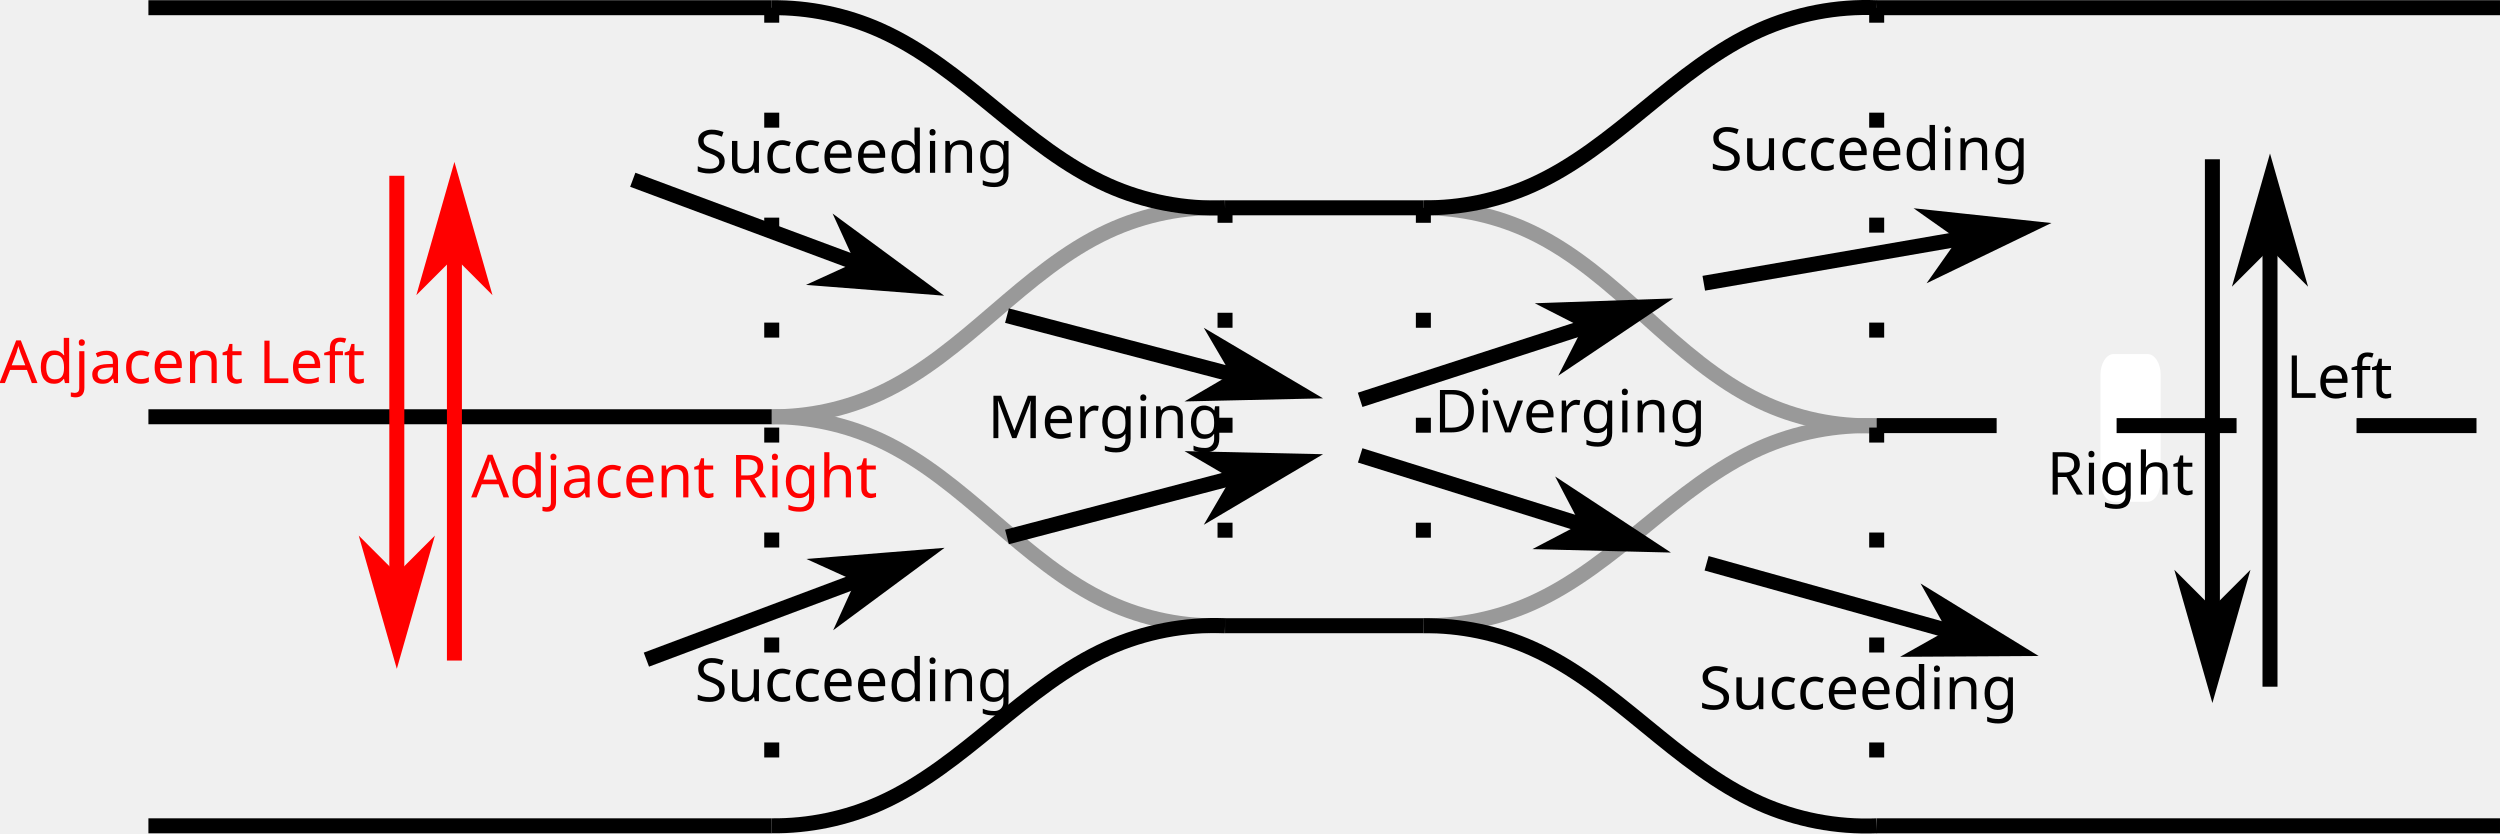
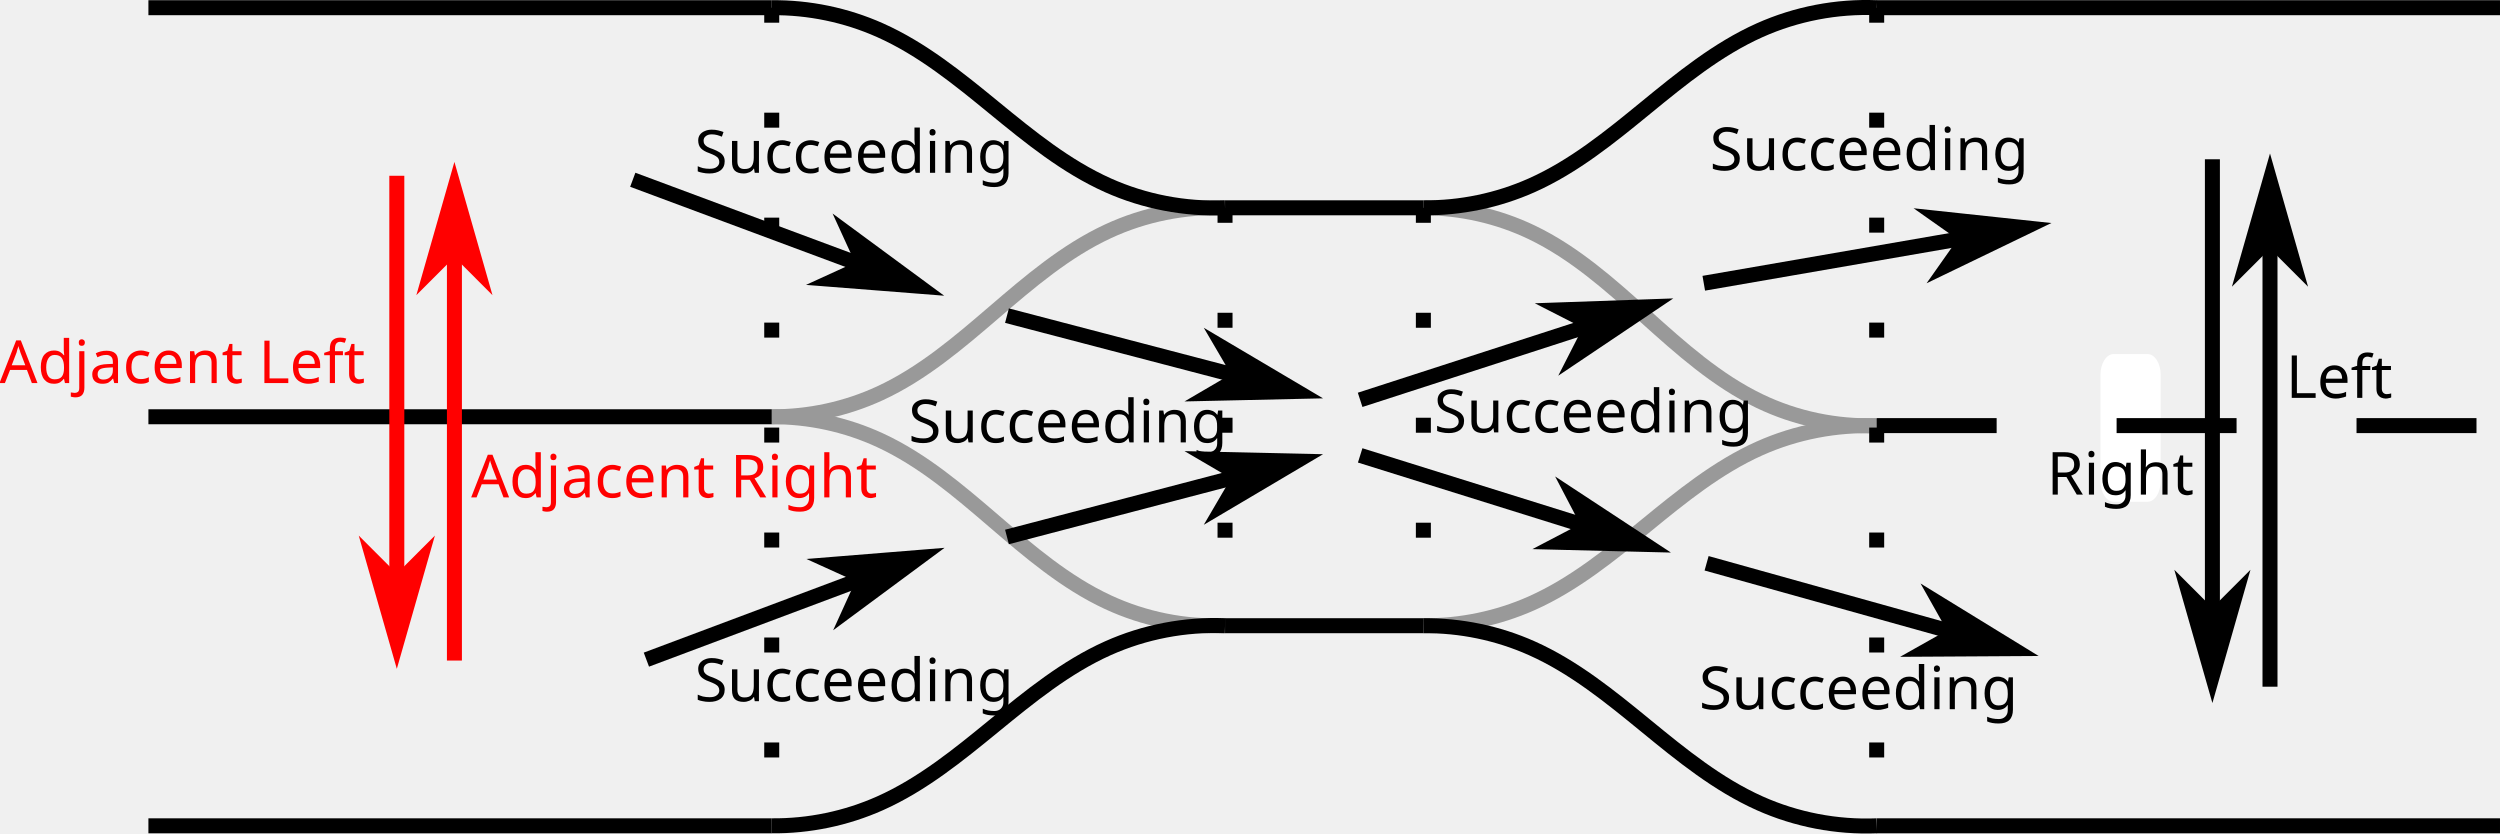
<svg xmlns="http://www.w3.org/2000/svg" width="590.738" height="196.958" viewBox="0 0 166.719 55.586" version="1.1" id="svg9418">
  <defs id="defs9412">
    <marker style="overflow:visible" id="marker4464" refX="0" refY="0" orient="auto">
      <path transform="matrix(-0.4,0,0,-0.4,-4,0)" style="fill:#000000;fill-opacity:1;fill-rule:evenodd;stroke:#000000;stroke-width:1pt;stroke-opacity:1" d="M 0,0 5,-5 -12.5,0 5,5 Z" id="path4466" />
    </marker>
    <marker style="overflow:visible" id="marker21918" refX="0" refY="0" orient="auto">
      <path transform="matrix(-0.4,0,0,-0.4,-4,0)" style="fill:#000000;fill-opacity:1;fill-rule:evenodd;stroke:#000000;stroke-width:1pt;stroke-opacity:1" d="M 0,0 5,-5 -12.5,0 5,5 Z" id="path21916" />
    </marker>
    <marker orient="auto" refY="0" refX="0" id="marker21134" style="overflow:visible">
      <path id="path21132" d="M 0,0 5,-5 -12.5,0 5,5 Z" style="fill:#000000;fill-opacity:1;fill-rule:evenodd;stroke:#000000;stroke-width:1pt;stroke-opacity:1" transform="matrix(-0.4,0,0,-0.4,-4,0)" />
    </marker>
    <marker style="overflow:visible" id="marker20780" refX="0" refY="0" orient="auto">
      <path transform="matrix(-0.4,0,0,-0.4,-4,0)" style="fill:#000000;fill-opacity:1;fill-rule:evenodd;stroke:#000000;stroke-width:1pt;stroke-opacity:1" d="M 0,0 5,-5 -12.5,0 5,5 Z" id="path20778" />
    </marker>
    <marker orient="auto" refY="0" refX="0" id="marker19978" style="overflow:visible">
      <path id="path19976" d="M 0,0 5,-5 -12.5,0 5,5 Z" style="fill:#000000;fill-opacity:1;fill-rule:evenodd;stroke:#000000;stroke-width:1pt;stroke-opacity:1" transform="matrix(-0.4,0,0,-0.4,-4,0)" />
    </marker>
    <marker style="overflow:visible" id="marker19578" refX="0" refY="0" orient="auto">
      <path transform="matrix(-0.4,0,0,-0.4,-4,0)" style="fill:#000000;fill-opacity:1;fill-rule:evenodd;stroke:#000000;stroke-width:1pt;stroke-opacity:1" d="M 0,0 5,-5 -12.5,0 5,5 Z" id="path19576" />
    </marker>
    <marker style="overflow:visible" id="marker19040" refX="0" refY="0" orient="auto">
      <path transform="matrix(-0.4,0,0,-0.4,-4,0)" style="fill:#000000;fill-opacity:1;fill-rule:evenodd;stroke:#000000;stroke-width:1pt;stroke-opacity:1" d="M 0,0 5,-5 -12.5,0 5,5 Z" id="path19038" />
    </marker>
    <marker orient="auto" refY="0" refX="0" id="marker18960" style="overflow:visible">
      <path id="path18958" d="M 0,0 5,-5 -12.5,0 5,5 Z" style="fill:#000000;fill-opacity:1;fill-rule:evenodd;stroke:#000000;stroke-width:1pt;stroke-opacity:1" transform="matrix(-0.4,0,0,-0.4,-4,0)" />
    </marker>
    <marker style="overflow:visible" id="marker18488" refX="0" refY="0" orient="auto">
      <path transform="matrix(-0.4,0,0,-0.4,-4,0)" style="fill:#000000;fill-opacity:1;fill-rule:evenodd;stroke:#000000;stroke-width:1pt;stroke-opacity:1" d="M 0,0 5,-5 -12.5,0 5,5 Z" id="path18486" />
    </marker>
    <marker orient="auto" refY="0" refX="0" id="marker18022" style="overflow:visible">
      <path id="path18020" d="M 0,0 5,-5 -12.5,0 5,5 Z" style="fill:#000000;fill-opacity:1;fill-rule:evenodd;stroke:#000000;stroke-width:1pt;stroke-opacity:1" transform="matrix(-0.4,0,0,-0.4,-4,0)" />
    </marker>
    <marker orient="auto" refY="0" refX="0" id="marker17548" style="overflow:visible">
      <path id="path17546" d="M 0,0 5,-5 -12.5,0 5,5 Z" style="fill:#000000;fill-opacity:1;fill-rule:evenodd;stroke:#000000;stroke-width:1pt;stroke-opacity:1" transform="matrix(-0.4,0,0,-0.4,-4,0)" />
    </marker>
    <marker style="overflow:visible" id="marker17000" refX="0" refY="0" orient="auto">
      <path transform="matrix(-0.4,0,0,-0.4,-4,0)" style="fill:#000000;fill-opacity:1;fill-rule:evenodd;stroke:#000000;stroke-width:1pt;stroke-opacity:1" d="M 0,0 5,-5 -12.5,0 5,5 Z" id="path16998" />
    </marker>
    <marker style="overflow:visible" id="marker14608" refX="0" refY="0" orient="auto">
      <path transform="matrix(-0.4,0,0,-0.4,-4,0)" style="fill:#000000;fill-opacity:1;fill-rule:evenodd;stroke:#000000;stroke-width:1pt;stroke-opacity:1" d="M 0,0 5,-5 -12.5,0 5,5 Z" id="path14606" />
    </marker>
    <marker orient="auto" refY="0" refX="0" id="marker14216" style="overflow:visible">
      <path id="path14214" d="M 0,0 5,-5 -12.5,0 5,5 Z" style="fill:#ff0000;fill-opacity:1;fill-rule:evenodd;stroke:#ff0000;stroke-width:1pt;stroke-opacity:1" transform="matrix(-0.4,0,0,-0.4,-4,0)" />
    </marker>
    <marker style="overflow:visible" id="marker13584" refX="0" refY="0" orient="auto">
      <path transform="matrix(-0.4,0,0,-0.4,-4,0)" style="fill:#ff0000;fill-opacity:1;fill-rule:evenodd;stroke:#ff0000;stroke-width:1pt;stroke-opacity:1" d="M 0,0 5,-5 -12.5,0 5,5 Z" id="path13582" />
    </marker>
    <marker style="overflow:visible" id="marker12856" refX="0" refY="0" orient="auto">
      <path transform="matrix(-0.4,0,0,-0.4,-4,0)" style="fill:#000000;fill-opacity:1;fill-rule:evenodd;stroke:#000000;stroke-width:1pt;stroke-opacity:1" d="M 0,0 5,-5 -12.5,0 5,5 Z" id="path12854" />
    </marker>
    <marker orient="auto" refY="0" refX="0" id="marker12362" style="overflow:visible">
      <path id="path12360" d="M 0,0 5,-5 -12.5,0 5,5 Z" style="fill:#000000;fill-opacity:1;fill-rule:evenodd;stroke:#000000;stroke-width:1pt;stroke-opacity:1" transform="matrix(-0.4,0,0,-0.4,-4,0)" />
    </marker>
    <marker orient="auto" refY="0" refX="0" id="marker10766" style="overflow:visible">
      <path id="path10764" d="M 0,0 5,-5 -12.5,0 5,5 Z" style="fill:#000000;fill-opacity:1;fill-rule:evenodd;stroke:#000000;stroke-width:1pt;stroke-opacity:1" transform="matrix(-0.2,0,0,-0.2,-1.2,0)" />
    </marker>
    <marker orient="auto" refY="0" refX="0" id="marker10690" style="overflow:visible">
      <path id="path10688" d="M 0,0 5,-5 -12.5,0 5,5 Z" style="fill:#000000;fill-opacity:1;fill-rule:evenodd;stroke:#000000;stroke-width:1pt;stroke-opacity:1" transform="matrix(-0.2,0,0,-0.2,-1.2,0)" />
    </marker>
    <marker orient="auto" refY="0" refX="0" id="marker10626" style="overflow:visible">
      <path id="path10624" d="M 0,0 5,-5 -12.5,0 5,5 Z" style="fill:#000000;fill-opacity:1;fill-rule:evenodd;stroke:#000000;stroke-width:1pt;stroke-opacity:1" transform="matrix(-0.4,0,0,-0.4,-4,0)" />
    </marker>
    <marker orient="auto" refY="0" refX="0" id="marker10574" style="overflow:visible">
      <path id="path10572" d="M 0,0 5,-5 -12.5,0 5,5 Z" style="fill:#000000;fill-opacity:1;fill-rule:evenodd;stroke:#000000;stroke-width:1pt;stroke-opacity:1" transform="matrix(-0.2,0,0,-0.2,-1.2,0)" />
    </marker>
    <marker orient="auto" refY="0" refX="0" id="marker10528" style="overflow:visible">
      <path id="path10526" d="M 0,0 5,-5 -12.5,0 5,5 Z" style="fill:#000000;fill-opacity:1;fill-rule:evenodd;stroke:#000000;stroke-width:1pt;stroke-opacity:1" transform="matrix(-0.4,0,0,-0.4,-4,0)" />
    </marker>
    <marker orient="auto" refY="0" refX="0" id="marker10470" style="overflow:visible">
      <path id="path10468" d="M 0,0 5,-5 -12.5,0 5,5 Z" style="fill:#000000;fill-opacity:1;fill-rule:evenodd;stroke:#000000;stroke-width:1pt;stroke-opacity:1" transform="matrix(-0.2,0,0,-0.2,-1.2,0)" />
    </marker>
    <marker orient="auto" refY="0" refX="0" id="Arrow1Mend" style="overflow:visible">
      <path id="path10137" d="M 0,0 5,-5 -12.5,0 5,5 Z" style="fill:#000000;fill-opacity:1;fill-rule:evenodd;stroke:#000000;stroke-width:1pt;stroke-opacity:1" transform="matrix(-0.4,0,0,-0.4,-4,0)" />
    </marker>
    <marker orient="auto" refY="0" refX="0" id="Arrow1Send" style="overflow:visible">
      <path id="path10143" d="M 0,0 5,-5 -12.5,0 5,5 Z" style="fill:#000000;fill-opacity:1;fill-rule:evenodd;stroke:#000000;stroke-width:1pt;stroke-opacity:1" transform="matrix(-0.2,0,0,-0.2,-1.2,0)" />
    </marker>
    <marker orient="auto" refY="0" refX="0" id="Arrow1Lstart" style="overflow:visible">
      <path id="path10128" d="M 0,0 5,-5 -12.5,0 5,5 Z" style="fill:#000000;fill-opacity:1;fill-rule:evenodd;stroke:#000000;stroke-width:1pt;stroke-opacity:1" transform="matrix(0.8,0,0,0.8,10,0)" />
    </marker>
  </defs>
  <g id="layer1" transform="translate(39.08477,-71.09493)">
    <path id="path10101" d="m 42.61,112.822 c -2.677,0.103 -5.377,-0.439 -7.807,-1.568 -2.828,-1.313 -5.232,-3.371 -7.598,-5.402 -2.365,-2.031 -4.771,-4.088 -7.601,-5.397 -2.255,-1.043 -4.741,-1.583 -7.225,-1.568" style="fill:none;fill-rule:evenodd;stroke:#999999;stroke-width:1;stroke-linecap:butt;stroke-linejoin:miter;stroke-miterlimit:4;stroke-dasharray:none;stroke-opacity:1" />
    <path style="fill:none;fill-rule:evenodd;stroke:#999999;stroke-width:1;stroke-linecap:butt;stroke-linejoin:miter;stroke-miterlimit:4;stroke-dasharray:none;stroke-opacity:1" d="m 42.61,84.953 c -2.677,-0.103 -5.377,0.439 -7.807,1.568 -2.828,1.313 -5.232,3.371 -7.598,5.402 -2.365,2.031 -4.771,4.088 -7.601,5.397 -2.255,1.043 -4.741,1.583 -7.225,1.568" id="path10105" />
    <path style="fill:none;fill-rule:evenodd;stroke:#999999;stroke-width:1;stroke-linecap:butt;stroke-linejoin:miter;stroke-miterlimit:4;stroke-dasharray:none;stroke-opacity:1" d="m 86.067,99.478 c -2.683,0.095 -5.387,-0.471 -7.807,-1.634 -2.851,-1.37 -5.246,-3.515 -7.598,-5.63 -2.352,-2.115 -4.748,-4.259 -7.601,-5.626 -2.246,-1.076 -4.735,-1.639 -7.225,-1.634" id="path10109" />
    <path id="path10113" d="m 86.067,99.498 c -2.671,-0.11 -5.366,0.408 -7.807,1.499 -2.805,1.254 -5.219,3.222 -7.598,5.166 -2.379,1.944 -4.795,3.91 -7.601,5.161 -2.264,1.009 -4.747,1.524 -7.225,1.499" style="fill:none;fill-rule:evenodd;stroke:#999999;stroke-width:1;stroke-linecap:butt;stroke-linejoin:miter;stroke-miterlimit:4;stroke-dasharray:none;stroke-opacity:1" />
-     <path style="fill:none;fill-rule:evenodd;stroke:#000000;stroke-width:1;stroke-linecap:butt;stroke-linejoin:miter;stroke-miterlimit:4;stroke-dasharray:none;stroke-opacity:1" d="m -29.188,126.167 41.567,0" id="path9963" />
-     <path id="path9990" d="m -29.188,98.888 41.567,0" style="fill:none;fill-rule:evenodd;stroke:#000000;stroke-width:1;stroke-linecap:butt;stroke-linejoin:miter;stroke-miterlimit:4;stroke-dasharray:none;stroke-opacity:1" />
-     <path style="fill:none;fill-rule:evenodd;stroke:#000000;stroke-width:1;stroke-linecap:butt;stroke-linejoin:miter;stroke-miterlimit:4;stroke-dasharray:none;stroke-opacity:1" d="m -29.188,71.609 41.567,0" id="path9994" />
-     <path id="path9998" d="m 86.067,126.166 41.567,0" style="fill:none;fill-rule:evenodd;stroke:#000000;stroke-width:1;stroke-linecap:butt;stroke-linejoin:miter;stroke-miterlimit:4;stroke-dasharray:none;stroke-opacity:1" />
+     <path style="fill:none;fill-rule:evenodd;stroke:#000000;stroke-width:1;stroke-linecap:butt;stroke-linejoin:miter;stroke-miterlimit:4;stroke-dasharray:none;stroke-opacity:1" d="M -29.188,126.167 H 12.38" id="path9963" />
+     <path id="path9990" d="M -29.188,98.888 H 12.38" style="fill:none;fill-rule:evenodd;stroke:#000000;stroke-width:1;stroke-linecap:butt;stroke-linejoin:miter;stroke-miterlimit:4;stroke-dasharray:none;stroke-opacity:1" />
+     <path style="fill:none;fill-rule:evenodd;stroke:#000000;stroke-width:1;stroke-linecap:butt;stroke-linejoin:miter;stroke-miterlimit:4;stroke-dasharray:none;stroke-opacity:1" d="M -29.188,71.609 H 12.38" id="path9994" />
+     <path id="path9998" d="m 86.067,126.166 h 41.567" style="fill:none;fill-rule:evenodd;stroke:#000000;stroke-width:1;stroke-linecap:butt;stroke-linejoin:miter;stroke-miterlimit:4;stroke-dasharray:none;stroke-opacity:1" />
    <rect ry="0.881" rx="1.391" y="-105.007" x="94.705" height="4.017" width="9.853" id="rect22936" style="opacity:1;fill:#ffffff;fill-opacity:1;fill-rule:nonzero;stroke:none;stroke-width:1;stroke-miterlimit:4;stroke-dasharray:8, 8;stroke-dashoffset:0;stroke-opacity:1" transform="matrix(0,1,-1,0,0,0)" />
-     <path style="fill:none;fill-rule:evenodd;stroke:#000000;stroke-width:1;stroke-linecap:butt;stroke-linejoin:miter;stroke-miterlimit:4;stroke-dasharray:8, 8;stroke-dashoffset:0;stroke-opacity:1" d="m 86.067,99.478 41.567,0" id="path10002" />
-     <path id="path10006" d="m 86.067,71.609 41.567,0" style="fill:none;fill-rule:evenodd;stroke:#000000;stroke-width:1;stroke-linecap:butt;stroke-linejoin:miter;stroke-miterlimit:4;stroke-dasharray:none;stroke-opacity:1" />
-     <path id="path10026" d="m 42.61,112.822 13.226,0" style="fill:none;fill-rule:evenodd;stroke:#000000;stroke-width:1;stroke-linecap:butt;stroke-linejoin:miter;stroke-miterlimit:4;stroke-dasharray:none;stroke-opacity:1" />
-     <path style="fill:none;fill-rule:evenodd;stroke:#000000;stroke-width:1;stroke-linecap:butt;stroke-linejoin:miter;stroke-miterlimit:4;stroke-dasharray:none;stroke-opacity:1" d="m 42.61,84.953 13.226,0" id="path10030" />
+     <path style="fill:none;fill-rule:evenodd;stroke:#000000;stroke-width:1;stroke-linecap:butt;stroke-linejoin:miter;stroke-miterlimit:4;stroke-dasharray:8, 8;stroke-dashoffset:0;stroke-opacity:1" d="m 86.067,99.478 h 41.567" id="path10002" />
+     <path id="path10006" d="m 86.067,71.609 h 41.567" style="fill:none;fill-rule:evenodd;stroke:#000000;stroke-width:1;stroke-linecap:butt;stroke-linejoin:miter;stroke-miterlimit:4;stroke-dasharray:none;stroke-opacity:1" />
+     <path id="path10026" d="M 42.61,112.822 H 55.836" style="fill:none;fill-rule:evenodd;stroke:#000000;stroke-width:1;stroke-linecap:butt;stroke-linejoin:miter;stroke-miterlimit:4;stroke-dasharray:none;stroke-opacity:1" />
+     <path style="fill:none;fill-rule:evenodd;stroke:#000000;stroke-width:1;stroke-linecap:butt;stroke-linejoin:miter;stroke-miterlimit:4;stroke-dasharray:none;stroke-opacity:1" d="M 42.61,84.953 H 55.836" id="path10030" />
    <path style="fill:none;fill-rule:evenodd;stroke:#000000;stroke-width:1;stroke-linecap:butt;stroke-linejoin:miter;stroke-miterlimit:4;stroke-dasharray:none;stroke-opacity:1" d="m 86.074,71.609 c -2.672,-0.11 -5.368,0.409 -7.809,1.501 -2.806,1.256 -5.221,3.227 -7.599,5.174 -2.379,1.947 -4.795,3.916 -7.603,5.168 -2.265,1.01 -4.748,1.526 -7.227,1.501" id="path10046" />
    <path id="path10068" d="m 42.61,112.822 c -2.671,-0.109 -5.367,0.409 -7.807,1.501 -2.805,1.256 -5.219,3.227 -7.598,5.174 -2.378,1.947 -4.794,3.916 -7.601,5.168 -2.264,1.01 -4.747,1.526 -7.225,1.501" style="fill:none;fill-rule:evenodd;stroke:#000000;stroke-width:1;stroke-linecap:butt;stroke-linejoin:miter;stroke-miterlimit:4;stroke-dasharray:none;stroke-opacity:1" />
    <path id="path10072" d="m 86.074,126.166 c -2.672,0.11 -5.368,-0.409 -7.809,-1.501 -2.806,-1.256 -5.221,-3.227 -7.599,-5.174 -2.379,-1.947 -4.795,-3.916 -7.603,-5.168 -2.265,-1.01 -4.748,-1.526 -7.227,-1.501" style="fill:none;fill-rule:evenodd;stroke:#000000;stroke-width:1;stroke-linecap:butt;stroke-linejoin:miter;stroke-miterlimit:4;stroke-dasharray:none;stroke-opacity:1" />
    <path style="fill:none;fill-rule:evenodd;stroke:#000000;stroke-width:1;stroke-linecap:butt;stroke-linejoin:miter;stroke-miterlimit:4;stroke-dasharray:none;stroke-opacity:1" d="m 42.61,84.953 c -2.671,0.109 -5.367,-0.409 -7.807,-1.501 -2.805,-1.256 -5.219,-3.227 -7.598,-5.174 -2.378,-1.947 -4.794,-3.916 -7.601,-5.168 -2.264,-1.01 -4.747,-1.526 -7.225,-1.501" id="path10076" />
-     <path style="fill:none;fill-rule:evenodd;stroke:#000000;stroke-width:1;stroke-linecap:butt;stroke-linejoin:miter;stroke-miterlimit:4;stroke-dasharray:1, 6;stroke-dashoffset:0;stroke-opacity:1" d="m 12.38,71.609 0,54.557" id="path11288" />
-     <path id="path11292" d="m 42.61,84.953 0,27.869" style="fill:none;fill-rule:evenodd;stroke:#000000;stroke-width:1;stroke-linecap:butt;stroke-linejoin:miter;stroke-miterlimit:4;stroke-dasharray:1, 6;stroke-dashoffset:0;stroke-opacity:1" />
-     <path style="fill:none;fill-rule:evenodd;stroke:#000000;stroke-width:1;stroke-linecap:butt;stroke-linejoin:miter;stroke-miterlimit:4;stroke-dasharray:1, 6;stroke-dashoffset:0;stroke-opacity:1" d="m 55.836,84.953 0,27.869" id="path11296" />
-     <path id="path11300" d="m 86.067,71.609 0,54.557" style="fill:none;fill-rule:evenodd;stroke:#000000;stroke-width:1;stroke-linecap:butt;stroke-linejoin:miter;stroke-miterlimit:4;stroke-dasharray:1, 6;stroke-dashoffset:0;stroke-opacity:1" />
-     <path id="path13578" d="m -8.781,115.146 0,-31.284" style="fill:#ff0000;fill-rule:evenodd;stroke:#ff0000;stroke-width:1;stroke-linecap:butt;stroke-linejoin:miter;stroke-miterlimit:4;stroke-dasharray:none;stroke-opacity:1;marker-end:url(#marker13584)" />
-     <path style="fill:#ff0000;fill-rule:evenodd;stroke:#ff0000;stroke-width:1;stroke-linecap:butt;stroke-linejoin:miter;stroke-miterlimit:4;stroke-dasharray:none;stroke-opacity:1;marker-end:url(#marker14216)" d="m -12.622,82.817 0,30.911" id="path14210" />
+     <path style="fill:none;fill-rule:evenodd;stroke:#000000;stroke-width:1;stroke-linecap:butt;stroke-linejoin:miter;stroke-miterlimit:4;stroke-dasharray:1, 6;stroke-dashoffset:0;stroke-opacity:1" d="M 12.38,71.609 V 126.167" id="path11288" />
+     <path id="path11292" d="M 42.61,84.953 V 112.822" style="fill:none;fill-rule:evenodd;stroke:#000000;stroke-width:1;stroke-linecap:butt;stroke-linejoin:miter;stroke-miterlimit:4;stroke-dasharray:1, 6;stroke-dashoffset:0;stroke-opacity:1" />
+     <path style="fill:none;fill-rule:evenodd;stroke:#000000;stroke-width:1;stroke-linecap:butt;stroke-linejoin:miter;stroke-miterlimit:4;stroke-dasharray:1, 6;stroke-dashoffset:0;stroke-opacity:1" d="M 55.836,84.953 V 112.822" id="path11296" />
+     <path id="path11300" d="M 86.067,71.609 V 126.166" style="fill:none;fill-rule:evenodd;stroke:#000000;stroke-width:1;stroke-linecap:butt;stroke-linejoin:miter;stroke-miterlimit:4;stroke-dasharray:1, 6;stroke-dashoffset:0;stroke-opacity:1" />
+     <path id="path13578" d="M -8.781,115.146 V 83.862" style="fill:#ff0000;fill-rule:evenodd;stroke:#ff0000;stroke-width:1;stroke-linecap:butt;stroke-linejoin:miter;stroke-miterlimit:4;stroke-dasharray:none;stroke-opacity:1;marker-end:url(#marker13584)" />
+     <path style="fill:#ff0000;fill-rule:evenodd;stroke:#ff0000;stroke-width:1;stroke-linecap:butt;stroke-linejoin:miter;stroke-miterlimit:4;stroke-dasharray:none;stroke-opacity:1;marker-end:url(#marker14216)" d="M -12.622,82.817 V 113.728" id="path14210" />
    <path id="path16994" d="m 28.068,92.144 19.173,5.017" style="fill:none;fill-rule:evenodd;stroke:#000000;stroke-width:1;stroke-linecap:butt;stroke-linejoin:miter;stroke-miterlimit:4;stroke-dasharray:none;stroke-opacity:1;marker-end:url(#marker17000)" />
    <path style="fill:none;fill-rule:evenodd;stroke:#000000;stroke-width:1;stroke-linecap:butt;stroke-linejoin:miter;stroke-miterlimit:4;stroke-dasharray:none;stroke-opacity:1;marker-end:url(#marker17548)" d="m 28.068,106.904 19.173,-5.02" id="path17542" />
    <path style="fill:none;fill-rule:evenodd;stroke:#000000;stroke-width:1;stroke-linecap:butt;stroke-linejoin:miter;stroke-miterlimit:4;stroke-dasharray:none;stroke-opacity:1;marker-end:url(#marker18022)" d="m 51.622,101.464 18.844,5.892" id="path18012" />
    <path id="path18016" d="M 51.619,97.76 70.628,91.603" style="fill:none;fill-rule:evenodd;stroke:#000000;stroke-width:1;stroke-linecap:butt;stroke-linejoin:miter;stroke-miterlimit:4;stroke-dasharray:none;stroke-opacity:1;marker-end:url(#marker18488)" />
    <path id="path18808" d="M 3.113,83.083 22.033,90.128" style="fill:none;fill-rule:evenodd;stroke:#000000;stroke-width:1;stroke-linecap:butt;stroke-linejoin:miter;stroke-miterlimit:4;stroke-dasharray:none;stroke-opacity:1;marker-end:url(#marker4464)" />
    <path style="fill:none;fill-rule:evenodd;stroke:#000000;stroke-width:1;stroke-linecap:butt;stroke-linejoin:miter;stroke-miterlimit:4;stroke-dasharray:none;stroke-opacity:1;marker-end:url(#marker18960)" d="M 4.021,115.085 22.06,108.32" id="path18812" />
    <path id="path19022" d="m 74.724,108.659 20.246,5.653" style="fill:none;fill-rule:evenodd;stroke:#000000;stroke-width:1;stroke-linecap:butt;stroke-linejoin:miter;stroke-miterlimit:4;stroke-dasharray:none;stroke-opacity:1;marker-end:url(#marker19040)" />
    <path id="path19034" d="M 74.536,89.984 95.775,86.304" style="fill:none;fill-rule:evenodd;stroke:#000000;stroke-width:1;stroke-linecap:butt;stroke-linejoin:miter;stroke-miterlimit:4;stroke-dasharray:none;stroke-opacity:1;marker-end:url(#marker19578)" />
-     <path style="fill:#000000;fill-rule:evenodd;stroke:#000000;stroke-width:1;stroke-linecap:butt;stroke-linejoin:miter;stroke-miterlimit:4;stroke-dasharray:none;stroke-opacity:1;marker-end:url(#marker21134)" d="m 112.296,116.89 0,-33.591" id="path21124" />
-     <path id="path21128" d="m 108.455,81.716 0,34.293" style="fill:#000000;fill-rule:evenodd;stroke:#000000;stroke-width:1;stroke-linecap:butt;stroke-linejoin:miter;stroke-miterlimit:4;stroke-dasharray:none;stroke-opacity:1;marker-end:url(#marker21918)" />
-     <text id="text5651" y="97.631" x="113.354" style="font-style:normal;font-variant:normal;font-weight:normal;font-stretch:normal;font-size:3.966px;line-height:0%;font-family:'Computer Modern';-inkscape-font-specification:'Computer Modern';letter-spacing:0px;word-spacing:0px;fill:#000000;fill-opacity:1;stroke:none;stroke-width:0.265px;stroke-linecap:butt;stroke-linejoin:miter;stroke-opacity:1" xml:space="preserve">
-       <tspan style="font-style:normal;font-variant:normal;font-weight:normal;font-stretch:normal;font-family:ubuntu;-inkscape-font-specification:ubuntu;stroke-width:0.265px" y="97.631" x="113.354" id="tspan5649">Left</tspan>
+     <path style="fill:#000000;fill-rule:evenodd;stroke:#000000;stroke-width:1;stroke-linecap:butt;stroke-linejoin:miter;stroke-miterlimit:4;stroke-dasharray:none;stroke-opacity:1;marker-end:url(#marker21134)" d="M 112.296,116.89 V 83.299" id="path21124" />
+     <path id="path21128" d="M 108.455,81.716 V 116.009" style="fill:#000000;fill-rule:evenodd;stroke:#000000;stroke-width:1;stroke-linecap:butt;stroke-linejoin:miter;stroke-miterlimit:4;stroke-dasharray:none;stroke-opacity:1;marker-end:url(#marker21918)" />
+     <text id="text5651" y="97.631" x="113.354" style="font-style:normal;font-variant:normal;font-weight:normal;font-stretch:normal;line-height:0%;font-family:'Computer Modern';-inkscape-font-specification:'Computer Modern';letter-spacing:0px;word-spacing:0px;fill:#000000;fill-opacity:1;stroke:none;stroke-width:0.265px;stroke-linecap:butt;stroke-linejoin:miter;stroke-opacity:1" xml:space="preserve">
+       <tspan style="font-style:normal;font-variant:normal;font-weight:normal;font-stretch:normal;font-size:3.966px;line-height:0;font-family:ubuntu;-inkscape-font-specification:ubuntu;stroke-width:0.265px" y="97.631" x="113.354" id="tspan5649">Left</tspan>
    </text>
-     <text xml:space="preserve" style="font-style:normal;font-variant:normal;font-weight:normal;font-stretch:normal;font-size:3.966px;line-height:0%;font-family:'Computer Modern';-inkscape-font-specification:'Computer Modern';letter-spacing:0px;word-spacing:0px;fill:#000000;fill-opacity:1;stroke:none;stroke-width:0.265px;stroke-linecap:butt;stroke-linejoin:miter;stroke-opacity:1" x="97.412" y="104.078" id="text22126">
-       <tspan id="tspan22124" x="97.412" y="104.078" style="font-style:normal;font-variant:normal;font-weight:normal;font-stretch:normal;font-family:ubuntu;-inkscape-font-specification:ubuntu;stroke-width:0.265px">Right</tspan>
+     <text xml:space="preserve" style="font-style:normal;font-variant:normal;font-weight:normal;font-stretch:normal;line-height:0%;font-family:'Computer Modern';-inkscape-font-specification:'Computer Modern';letter-spacing:0px;word-spacing:0px;fill:#000000;fill-opacity:1;stroke:none;stroke-width:0.265px;stroke-linecap:butt;stroke-linejoin:miter;stroke-opacity:1" x="97.412" y="104.078" id="text22126">
+       <tspan id="tspan22124" x="97.412" y="104.078" style="font-style:normal;font-variant:normal;font-weight:normal;font-stretch:normal;font-size:3.966px;line-height:0;font-family:ubuntu;-inkscape-font-specification:ubuntu;stroke-width:0.265px">Right</tspan>
    </text>
-     <text id="text22792" y="117.858" x="7.244" style="font-style:normal;font-variant:normal;font-weight:normal;font-stretch:normal;font-size:3.966px;line-height:0%;font-family:'Computer Modern';-inkscape-font-specification:'Computer Modern';letter-spacing:0px;word-spacing:0px;fill:#000000;fill-opacity:1;stroke:none;stroke-width:0.265px;stroke-linecap:butt;stroke-linejoin:miter;stroke-opacity:1" xml:space="preserve">
-       <tspan style="font-style:normal;font-variant:normal;font-weight:normal;font-stretch:normal;font-family:ubuntu;-inkscape-font-specification:ubuntu;stroke-width:0.265px" y="117.858" x="7.244" id="tspan22790">Succeeding</tspan>
+     <text id="text22792" y="117.858" x="7.244" style="font-style:normal;font-variant:normal;font-weight:normal;font-stretch:normal;line-height:0%;font-family:'Computer Modern';-inkscape-font-specification:'Computer Modern';letter-spacing:0px;word-spacing:0px;fill:#000000;fill-opacity:1;stroke:none;stroke-width:0.265px;stroke-linecap:butt;stroke-linejoin:miter;stroke-opacity:1" xml:space="preserve">
+       <tspan style="font-style:normal;font-variant:normal;font-weight:normal;font-stretch:normal;font-size:3.966px;line-height:0;font-family:ubuntu;-inkscape-font-specification:ubuntu;stroke-width:0.265px" y="117.858" x="7.244" id="tspan22790">Succeeding</tspan>
    </text>
-     <text id="text22804" y="99.931" x="56.552" style="font-style:normal;font-variant:normal;font-weight:normal;font-stretch:normal;font-size:3.966px;line-height:0%;font-family:'Computer Modern';-inkscape-font-specification:'Computer Modern';letter-spacing:0px;word-spacing:0px;fill:#000000;fill-opacity:1;stroke:none;stroke-width:0.265px;stroke-linecap:butt;stroke-linejoin:miter;stroke-opacity:1" xml:space="preserve">
-       <tspan style="font-style:normal;font-variant:normal;font-weight:normal;font-stretch:normal;font-family:ubuntu;-inkscape-font-specification:ubuntu;stroke-width:0.265px" y="99.931" x="56.552" id="tspan22802">Diverging</tspan>
+     <text id="text22804" y="99.931" x="56.552" style="font-style:normal;font-variant:normal;font-weight:normal;font-stretch:normal;line-height:0%;font-family:'Computer Modern';-inkscape-font-specification:'Computer Modern';letter-spacing:0px;word-spacing:0px;fill:#000000;fill-opacity:1;stroke:none;stroke-width:0.265px;stroke-linecap:butt;stroke-linejoin:miter;stroke-opacity:1" xml:space="preserve">
+       <tspan style="font-style:normal;font-variant:normal;font-weight:normal;font-stretch:normal;font-size:3.966px;line-height:0;font-family:ubuntu;-inkscape-font-specification:ubuntu;stroke-width:0.265px" y="99.931" x="56.552" id="tspan22802">Succeeding</tspan>
    </text>
-     <text xml:space="preserve" style="font-style:normal;font-variant:normal;font-weight:normal;font-stretch:normal;font-size:3.966px;line-height:0%;font-family:'Computer Modern';-inkscape-font-specification:'Computer Modern';letter-spacing:0px;word-spacing:0px;fill:#000000;fill-opacity:1;stroke:none;stroke-width:0.265px;stroke-linecap:butt;stroke-linejoin:miter;stroke-opacity:1" x="26.774" y="100.314" id="text22928">
-       <tspan id="tspan22926" x="26.774" y="100.314" style="font-style:normal;font-variant:normal;font-weight:normal;font-stretch:normal;font-family:ubuntu;-inkscape-font-specification:ubuntu;stroke-width:0.265px">Merging</tspan>
+     <text xml:space="preserve" style="font-style:normal;font-variant:normal;font-weight:normal;font-stretch:normal;line-height:0%;font-family:'Computer Modern';-inkscape-font-specification:'Computer Modern';letter-spacing:0px;word-spacing:0px;fill:#000000;fill-opacity:1;stroke:none;stroke-width:0.265px;stroke-linecap:butt;stroke-linejoin:miter;stroke-opacity:1" x="21.5" y="100.6" id="text22928">
+       <tspan id="tspan22926" x="21.5" y="100.6" style="font-style:normal;font-variant:normal;font-weight:normal;font-stretch:normal;font-size:3.966px;line-height:0;font-family:ubuntu;-inkscape-font-specification:ubuntu;stroke-width:0.265px">Succeeding</tspan>
    </text>
-     <text id="text22932" y="82.619" x="7.244" style="font-style:normal;font-variant:normal;font-weight:normal;font-stretch:normal;font-size:3.966px;line-height:0%;font-family:'Computer Modern';-inkscape-font-specification:'Computer Modern';letter-spacing:0px;word-spacing:0px;fill:#000000;fill-opacity:1;stroke:none;stroke-width:0.265px;stroke-linecap:butt;stroke-linejoin:miter;stroke-opacity:1" xml:space="preserve">
-       <tspan style="font-style:normal;font-variant:normal;font-weight:normal;font-stretch:normal;font-family:ubuntu;-inkscape-font-specification:ubuntu;stroke-width:0.265px" y="82.619" x="7.244" id="tspan22930">Succeeding</tspan>
+     <text id="text22932" y="82.619" x="7.244" style="font-style:normal;font-variant:normal;font-weight:normal;font-stretch:normal;line-height:0%;font-family:'Computer Modern';-inkscape-font-specification:'Computer Modern';letter-spacing:0px;word-spacing:0px;fill:#000000;fill-opacity:1;stroke:none;stroke-width:0.265px;stroke-linecap:butt;stroke-linejoin:miter;stroke-opacity:1" xml:space="preserve">
+       <tspan style="font-style:normal;font-variant:normal;font-weight:normal;font-stretch:normal;font-size:3.966px;line-height:0;font-family:ubuntu;-inkscape-font-specification:ubuntu;stroke-width:0.265px" y="82.619" x="7.244" id="tspan22930">Succeeding</tspan>
    </text>
-     <text xml:space="preserve" style="font-style:normal;font-variant:normal;font-weight:normal;font-stretch:normal;font-size:3.966px;line-height:0%;font-family:'Computer Modern';-inkscape-font-specification:'Computer Modern';letter-spacing:0px;word-spacing:0px;fill:#ff0000;fill-opacity:1;stroke:none;stroke-width:0.265px;stroke-linecap:butt;stroke-linejoin:miter;stroke-opacity:1" x="-39.116" y="96.641" id="text22130">
-       <tspan id="tspan22128" x="-39.116" y="96.641" style="font-style:normal;font-variant:normal;font-weight:normal;font-stretch:normal;font-family:ubuntu;-inkscape-font-specification:ubuntu;fill:#ff0000;stroke-width:0.265px">Adjacent Left</tspan>
+     <text xml:space="preserve" style="font-style:normal;font-variant:normal;font-weight:normal;font-stretch:normal;line-height:0%;font-family:'Computer Modern';-inkscape-font-specification:'Computer Modern';letter-spacing:0px;word-spacing:0px;fill:#ff0000;fill-opacity:1;stroke:none;stroke-width:0.265px;stroke-linecap:butt;stroke-linejoin:miter;stroke-opacity:1" x="-39.116" y="96.641" id="text22130">
+       <tspan id="tspan22128" x="-39.116" y="96.641" style="font-style:normal;font-variant:normal;font-weight:normal;font-stretch:normal;font-size:3.966px;line-height:0;font-family:ubuntu;-inkscape-font-specification:ubuntu;fill:#ff0000;stroke-width:0.265px">Adjacent Left</tspan>
    </text>
-     <text id="text22134" y="104.268" x="-7.664" style="font-style:normal;font-variant:normal;font-weight:normal;font-stretch:normal;font-size:3.966px;line-height:0%;font-family:'Computer Modern';-inkscape-font-specification:'Computer Modern';letter-spacing:0px;word-spacing:0px;fill:#ff0000;fill-opacity:1;stroke:none;stroke-width:0.265px;stroke-linecap:butt;stroke-linejoin:miter;stroke-opacity:1" xml:space="preserve">
-       <tspan style="font-style:normal;font-variant:normal;font-weight:normal;font-stretch:normal;font-family:ubuntu;-inkscape-font-specification:ubuntu;fill:#ff0000;stroke-width:0.265px" y="104.268" x="-7.664" id="tspan22132">Adjacent Right</tspan>
+     <text id="text22134" y="104.268" x="-7.664" style="font-style:normal;font-variant:normal;font-weight:normal;font-stretch:normal;line-height:0%;font-family:'Computer Modern';-inkscape-font-specification:'Computer Modern';letter-spacing:0px;word-spacing:0px;fill:#ff0000;fill-opacity:1;stroke:none;stroke-width:0.265px;stroke-linecap:butt;stroke-linejoin:miter;stroke-opacity:1" xml:space="preserve">
+       <tspan style="font-style:normal;font-variant:normal;font-weight:normal;font-stretch:normal;font-size:3.966px;line-height:0;font-family:ubuntu;-inkscape-font-specification:ubuntu;fill:#ff0000;stroke-width:0.265px" y="104.268" x="-7.664" id="tspan22132">Adjacent Right</tspan>
    </text>
-     <text xml:space="preserve" style="font-style:normal;font-variant:normal;font-weight:normal;font-stretch:normal;font-size:3.966px;line-height:0%;font-family:'Computer Modern';-inkscape-font-specification:'Computer Modern';letter-spacing:0px;word-spacing:0px;fill:#000000;fill-opacity:1;stroke:none;stroke-width:0.265px;stroke-linecap:butt;stroke-linejoin:miter;stroke-opacity:1" x="74.224" y="118.392" id="text4456">
-       <tspan id="tspan4458" x="74.224" y="118.392" style="font-style:normal;font-variant:normal;font-weight:normal;font-stretch:normal;font-family:ubuntu;-inkscape-font-specification:ubuntu;stroke-width:0.265px">Succeeding</tspan>
+     <text xml:space="preserve" style="font-style:normal;font-variant:normal;font-weight:normal;font-stretch:normal;line-height:0%;font-family:'Computer Modern';-inkscape-font-specification:'Computer Modern';letter-spacing:0px;word-spacing:0px;fill:#000000;fill-opacity:1;stroke:none;stroke-width:0.265px;stroke-linecap:butt;stroke-linejoin:miter;stroke-opacity:1" x="74.224" y="118.392" id="text4456">
+       <tspan id="tspan4458" x="74.224" y="118.392" style="font-style:normal;font-variant:normal;font-weight:normal;font-stretch:normal;font-size:3.966px;line-height:0;font-family:ubuntu;-inkscape-font-specification:ubuntu;stroke-width:0.265px">Succeeding</tspan>
    </text>
-     <text xml:space="preserve" style="font-style:normal;font-variant:normal;font-weight:normal;font-stretch:normal;font-size:3.966px;line-height:0%;font-family:'Computer Modern';-inkscape-font-specification:'Computer Modern';letter-spacing:0px;word-spacing:0px;fill:#000000;fill-opacity:1;stroke:none;stroke-width:0.265px;stroke-linecap:butt;stroke-linejoin:miter;stroke-opacity:1" x="74.936" y="82.441" id="text4460">
-       <tspan id="tspan4462" x="74.936" y="82.441" style="font-style:normal;font-variant:normal;font-weight:normal;font-stretch:normal;font-family:ubuntu;-inkscape-font-specification:ubuntu;stroke-width:0.265px">Succeeding</tspan>
+     <text xml:space="preserve" style="font-style:normal;font-variant:normal;font-weight:normal;font-stretch:normal;line-height:0%;font-family:'Computer Modern';-inkscape-font-specification:'Computer Modern';letter-spacing:0px;word-spacing:0px;fill:#000000;fill-opacity:1;stroke:none;stroke-width:0.265px;stroke-linecap:butt;stroke-linejoin:miter;stroke-opacity:1" x="74.936" y="82.441" id="text4460">
+       <tspan id="tspan4462" x="74.936" y="82.441" style="font-style:normal;font-variant:normal;font-weight:normal;font-stretch:normal;font-size:3.966px;line-height:0;font-family:ubuntu;-inkscape-font-specification:ubuntu;stroke-width:0.265px">Succeeding</tspan>
    </text>
  </g>
  <g id="layer2" transform="translate(39.08477,-71.09493)" />
</svg>
